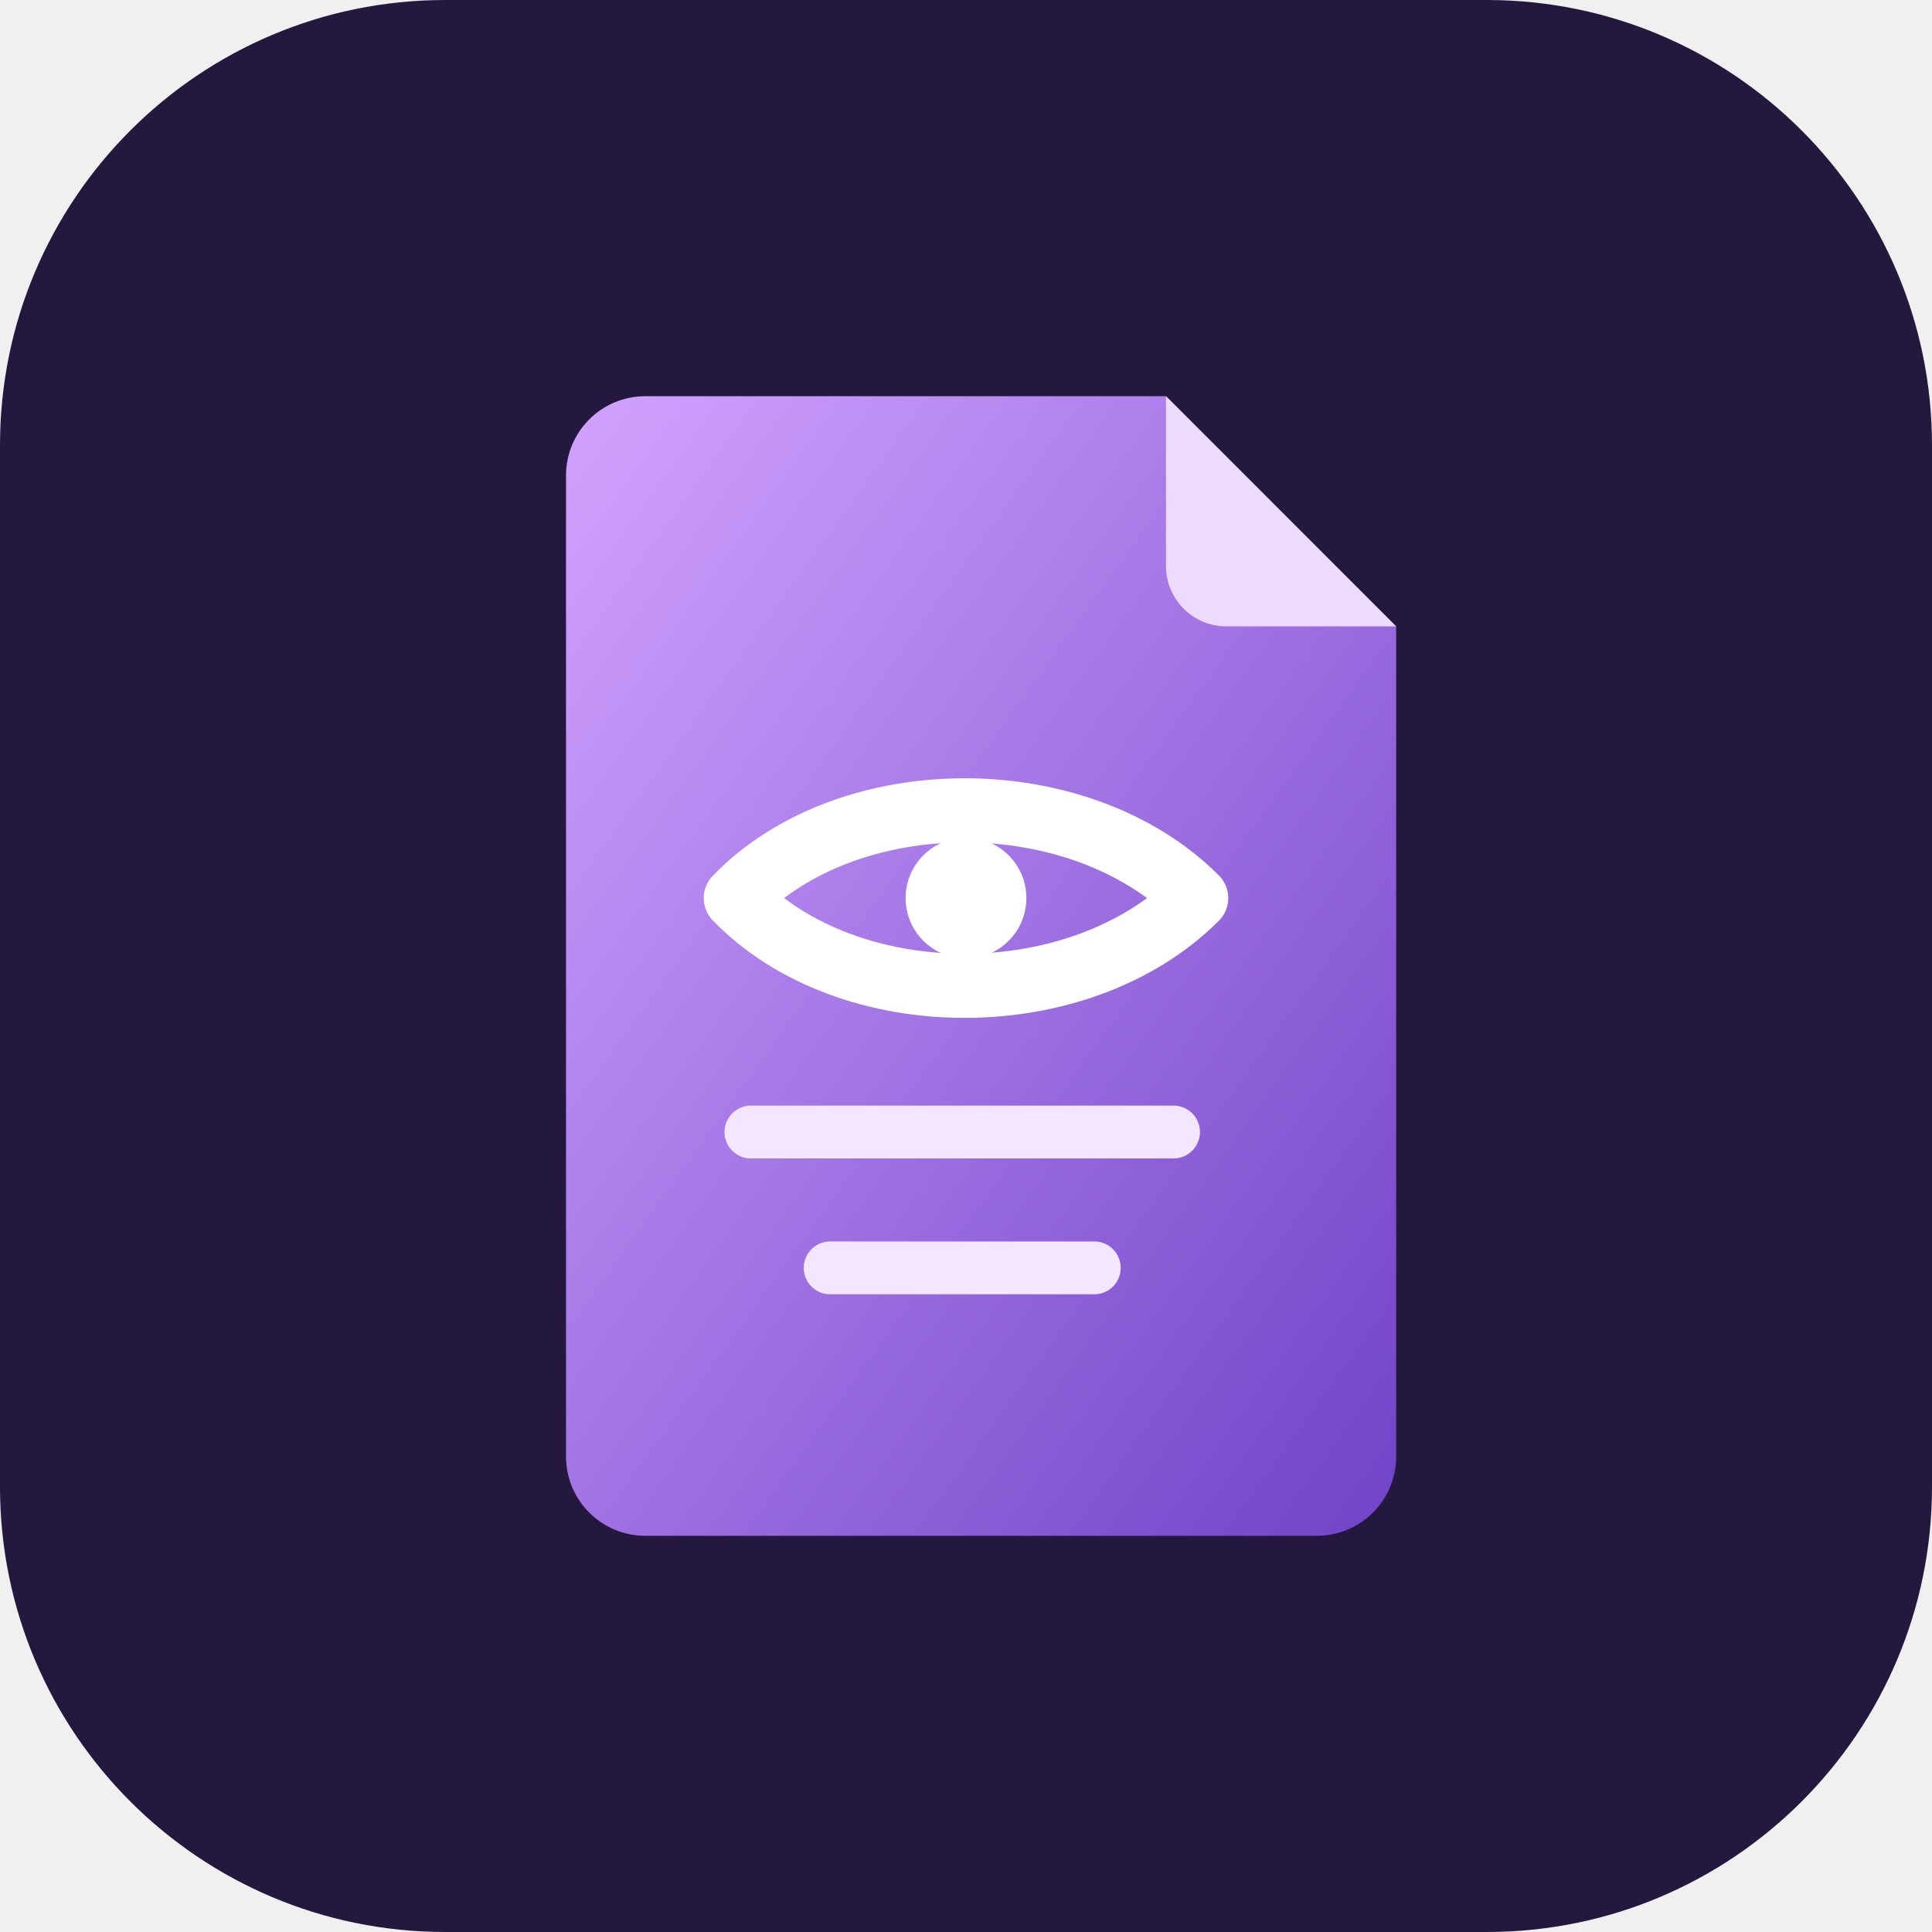
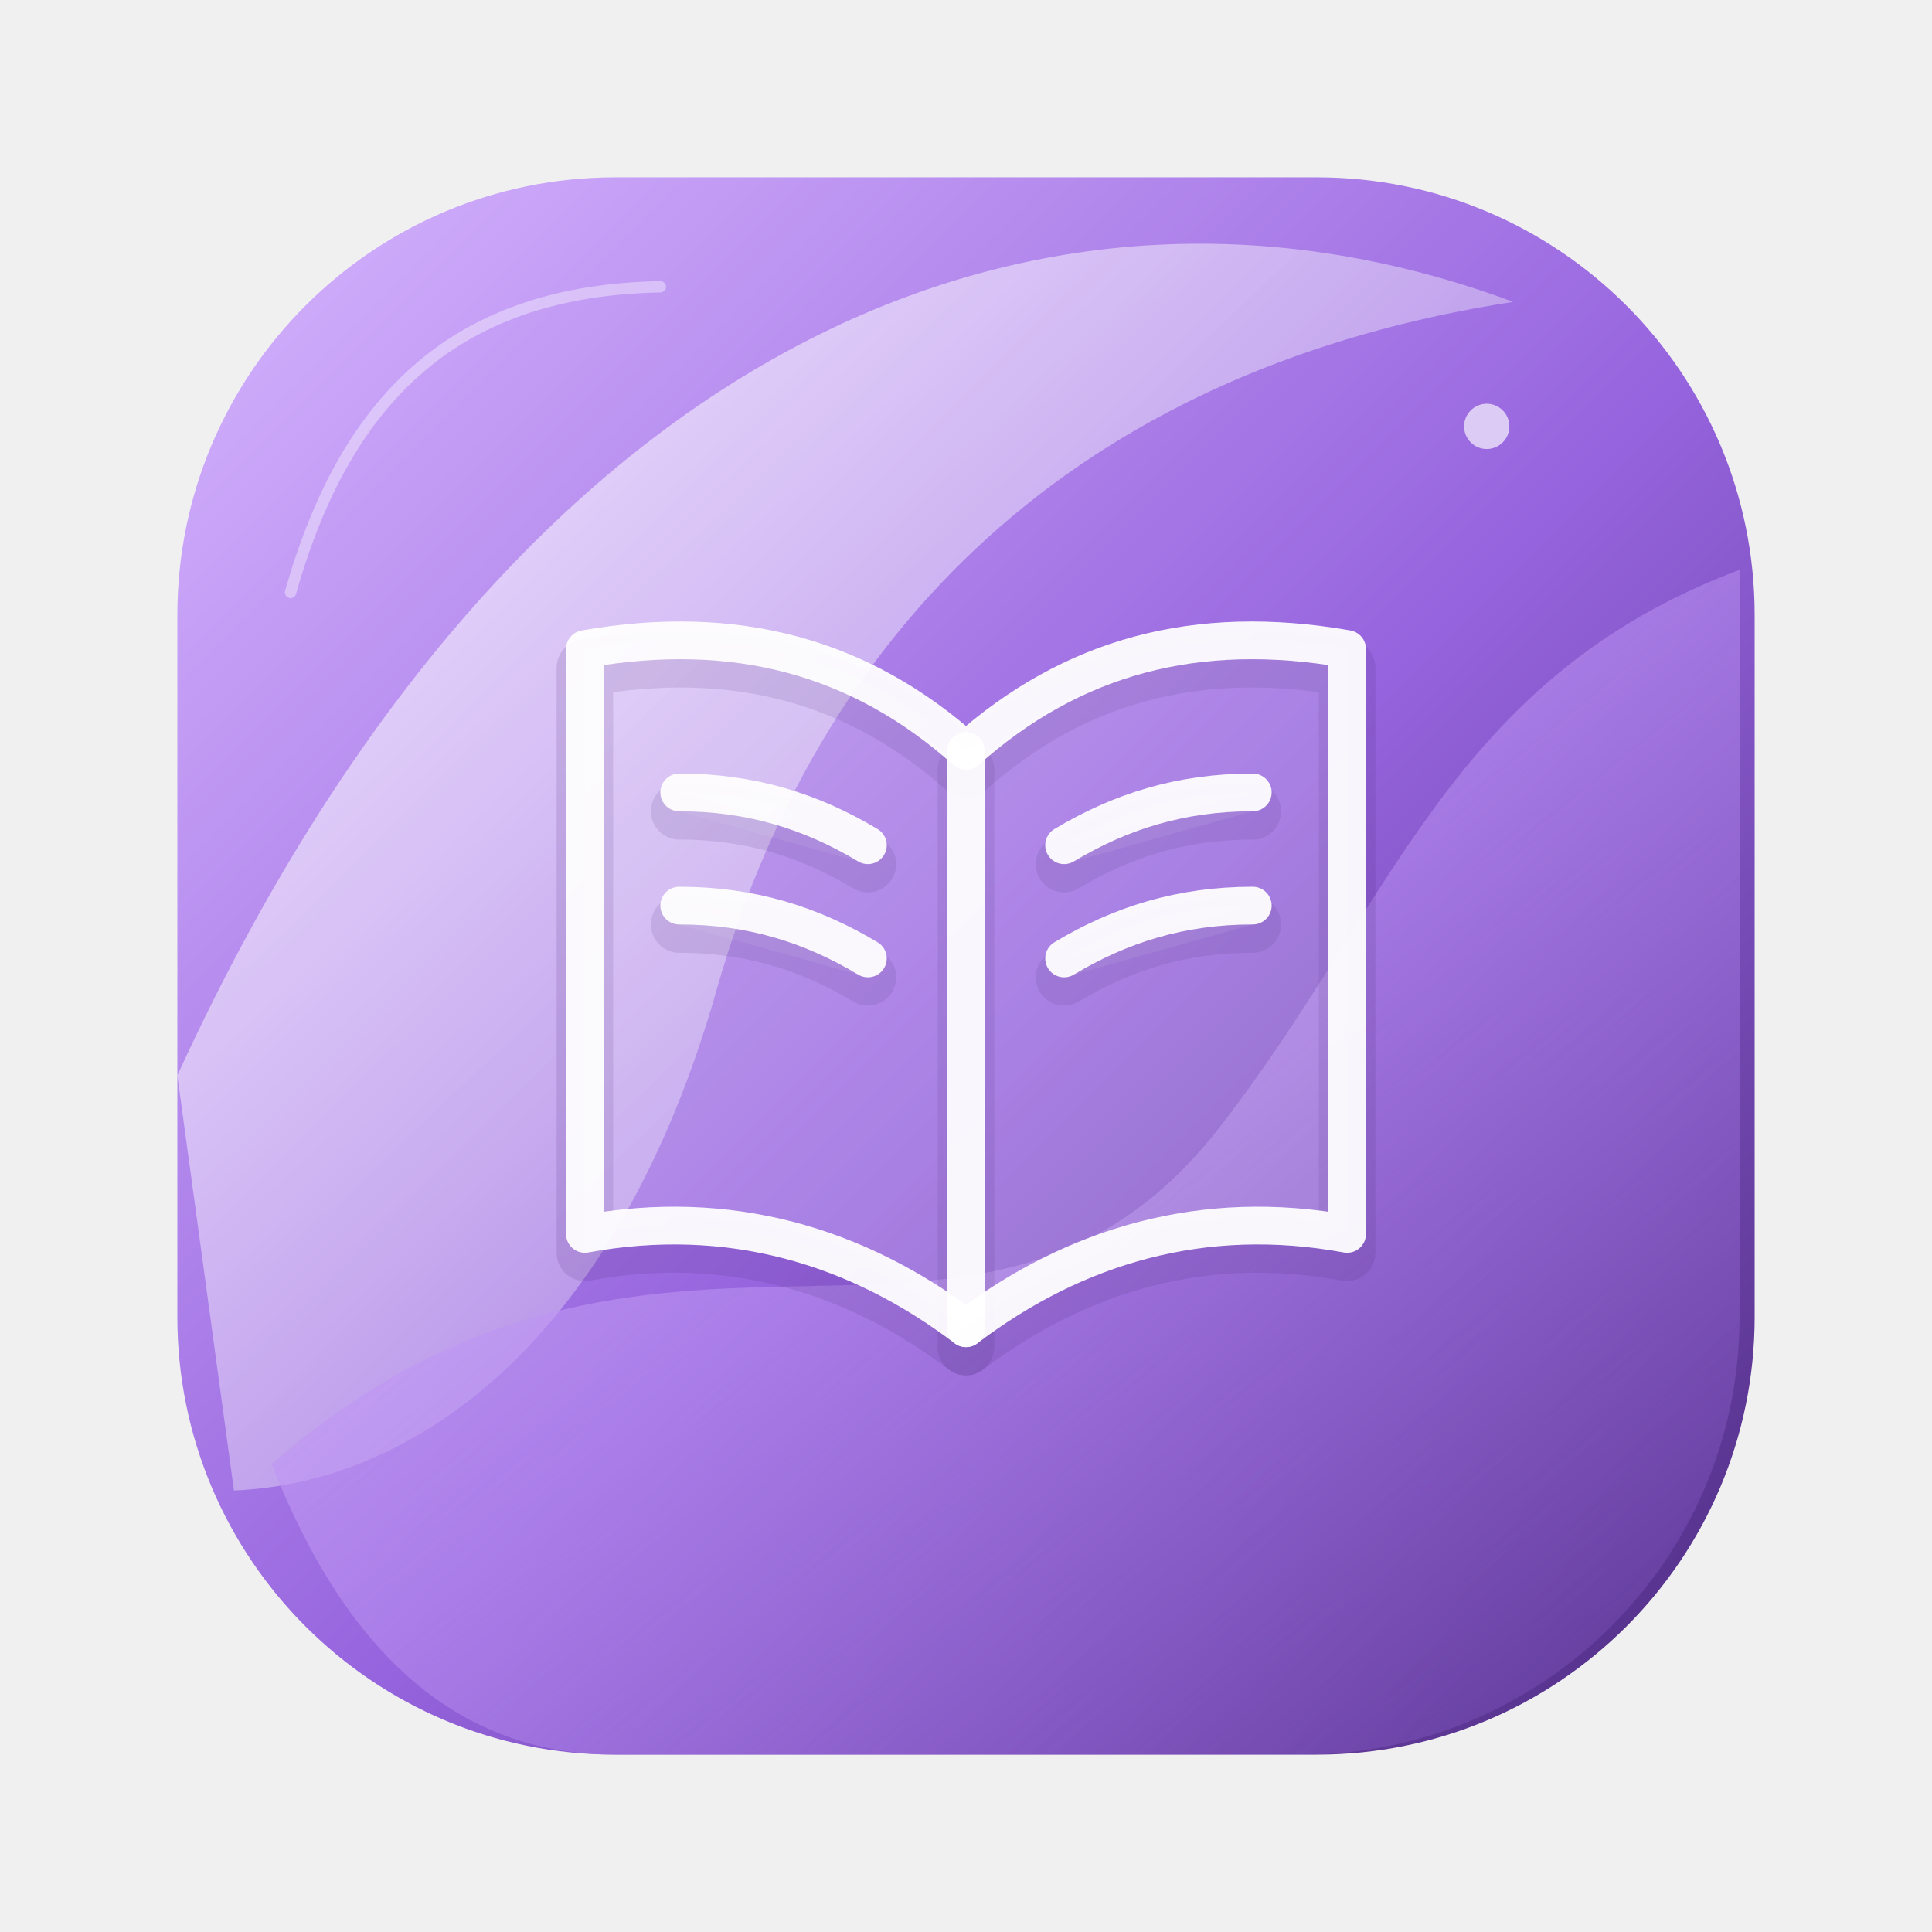
- <svg xmlns="http://www.w3.org/2000/svg" width="512" height="512" viewBox="0 0 512 512">
+ <svg xmlns="http://www.w3.org/2000/svg" width="1024" height="1024" viewBox="0 0 512 512" role="img" aria-labelledby="title">
  <defs>
-     <linearGradient id="g" x2="1" y2="1">
-       <stop stop-color="#d2a3ff" />
-       <stop offset="1" stop-color="#7042c7" />
+     <linearGradient id="base" x1="0" y1="0" x2="1" y2="1">
+       <stop stop-color="#D7B6FF" />
+       <stop offset=".54" stop-color="#9664DE" />
+       <stop offset="1" stop-color="#4B297E" />
+     </linearGradient>
+     <linearGradient id="veil" x1="0" y1="0" x2="1" y2="1">
+       <stop stop-color="white" stop-opacity=".7" />
+       <stop offset="1" stop-color="white" stop-opacity=".03" />
+     </linearGradient>
+     <linearGradient id="ribbon" x1="0" y1="0" x2="1" y2="1">
+       <stop stop-color="#D7B6FF" />
+       <stop offset="1" stop-color="#9664DE" stop-opacity=".15" />
    </linearGradient>
  </defs>
-   <rect width="512" height="512" rx="118" fill="#24183e" />
-   <path d="M171 105h138l61 61v220a21 21 0 0 1-21 21H171a21 21 0 0 1-21-21V126a21 21 0 0 1 21-21Z" fill="url(#g)" />
-   <path d="M309 105v45a16 16 0 0 0 16 16h45" fill="#eddaff" />
-   <path d="M195 238c30-31 91-31 122 0-31 31-92 31-122 0Z" fill="none" stroke="white" stroke-width="17" stroke-linejoin="round" />
-   <circle cx="256" cy="238" r="16" fill="#fff" />
-   <path d="M199 300h112M220 336h70" stroke="#f2e7ff" stroke-width="14" stroke-linecap="round" />
+   <rect x="47" y="47" width="418" height="418" rx="116" fill="url(#base)" />
+   <path d="M47 285C134 95 272 32 401 80 291 97 219 161 190 262 164 354 111 393 62 395z" fill="url(#veil)" />
+   <path d="M72 388c102-89 187-7 251-89 46-59 61-119 138-148v198c0 64-52 116-116 116H163c-41 0-71-26-91-77z" fill="url(#ribbon)" />
+   <path d="M77 157c15-53 45-80 98-81" fill="none" stroke="white" stroke-opacity=".38" stroke-width="3" stroke-linecap="round" />
+   <g fill="white" fill-opacity=".09" stroke="#4B297E" stroke-opacity=".15" stroke-width="15" stroke-linejoin="round" stroke-linecap="round" transform="translate(0 5)">
+     <path d="M256 199c-28-25-61-34-101-27v155c38-7 72 3 101 25 29-22 63-32 101-25V172c-40-7-73 2-101 27z" />
+     <path d="M256 199v153M180 210c19 0 35 5 50 14M180 240c19 0 35 5 50 14M282 224c15-9 31-14 50-14M282 254c15-9 31-14 50-14" />
+   </g>
+   <g fill="white" fill-opacity=".1" stroke="#fff" stroke-opacity=".94" stroke-width="10" stroke-linejoin="round" stroke-linecap="round">
+     <path d="M256 199c-28-25-61-34-101-27v155c38-7 72 3 101 25 29-22 63-32 101-25V172c-40-7-73 2-101 27z" />
+     <path d="M256 199v153M180 210c19 0 35 5 50 14M180 240c19 0 35 5 50 14M282 224c15-9 31-14 50-14M282 254c15-9 31-14 50-14" />
+   </g>
+   <circle cx="394" cy="113" r="6" fill="white" fill-opacity=".65" />
</svg>
